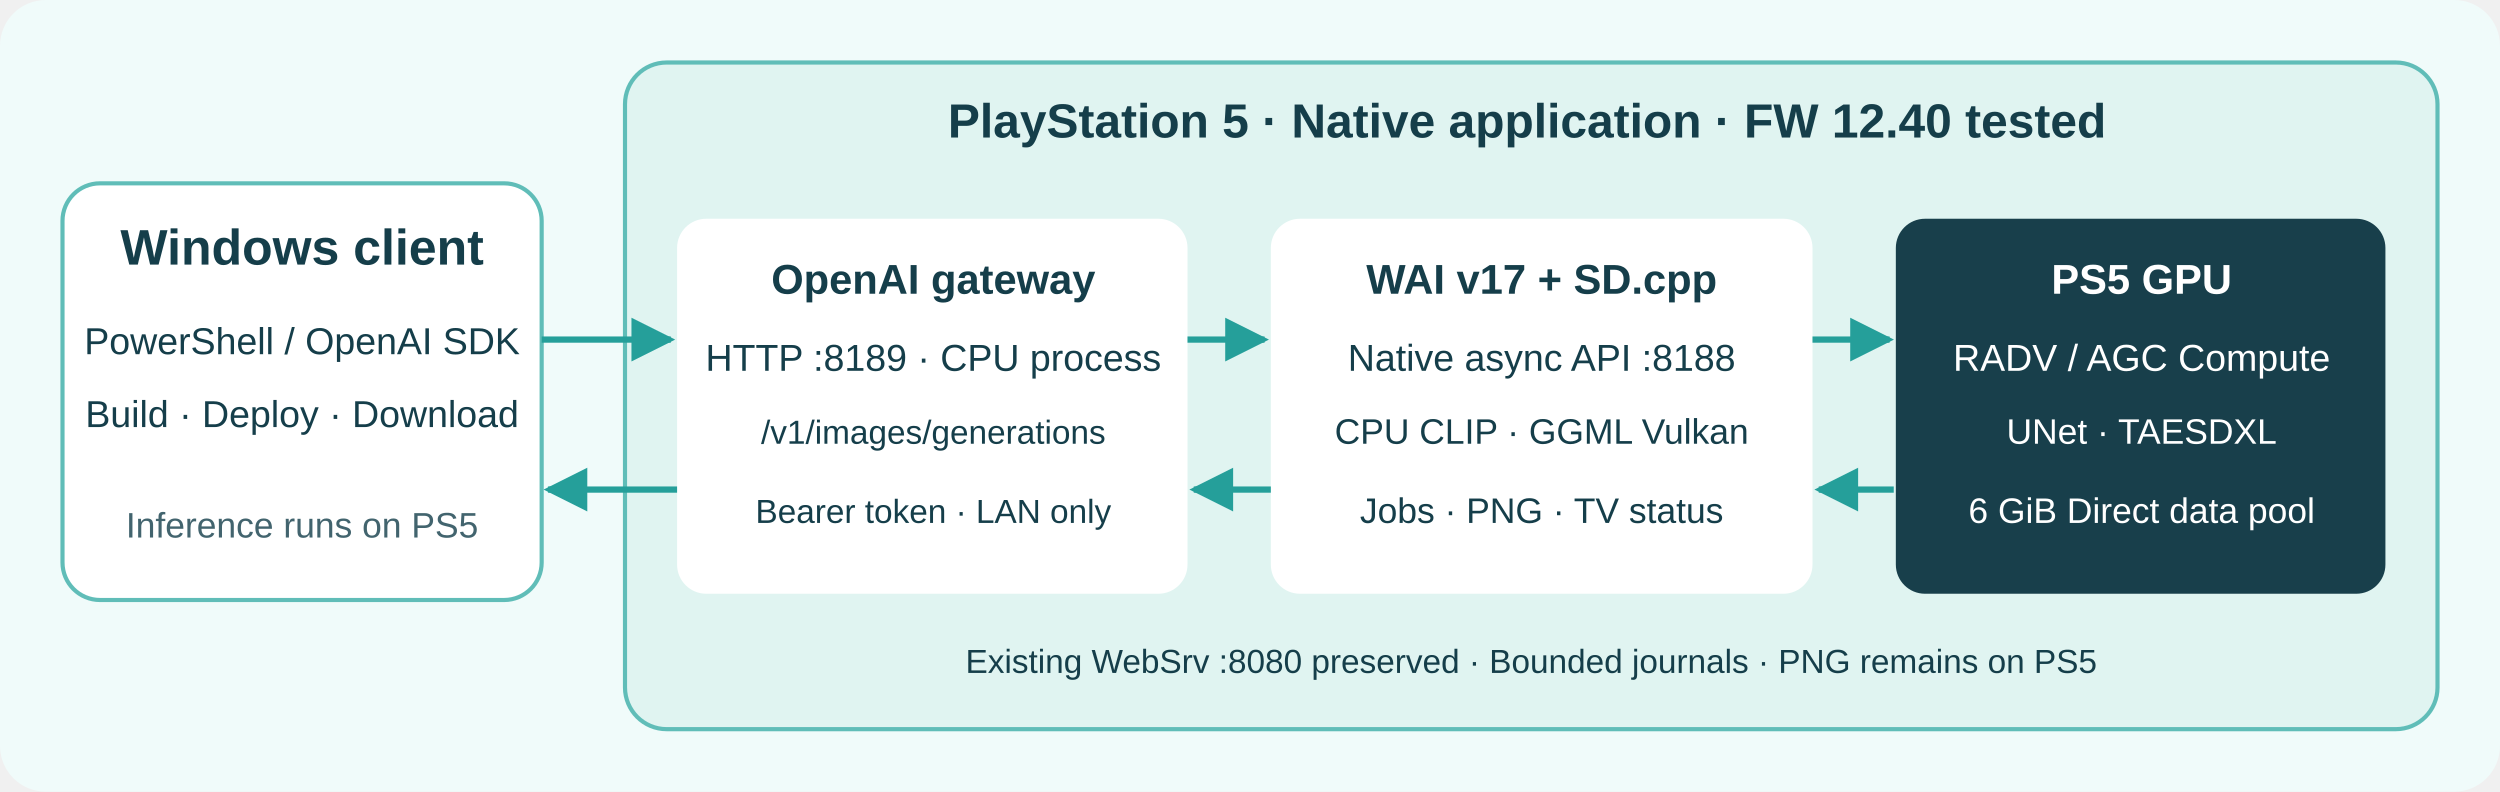
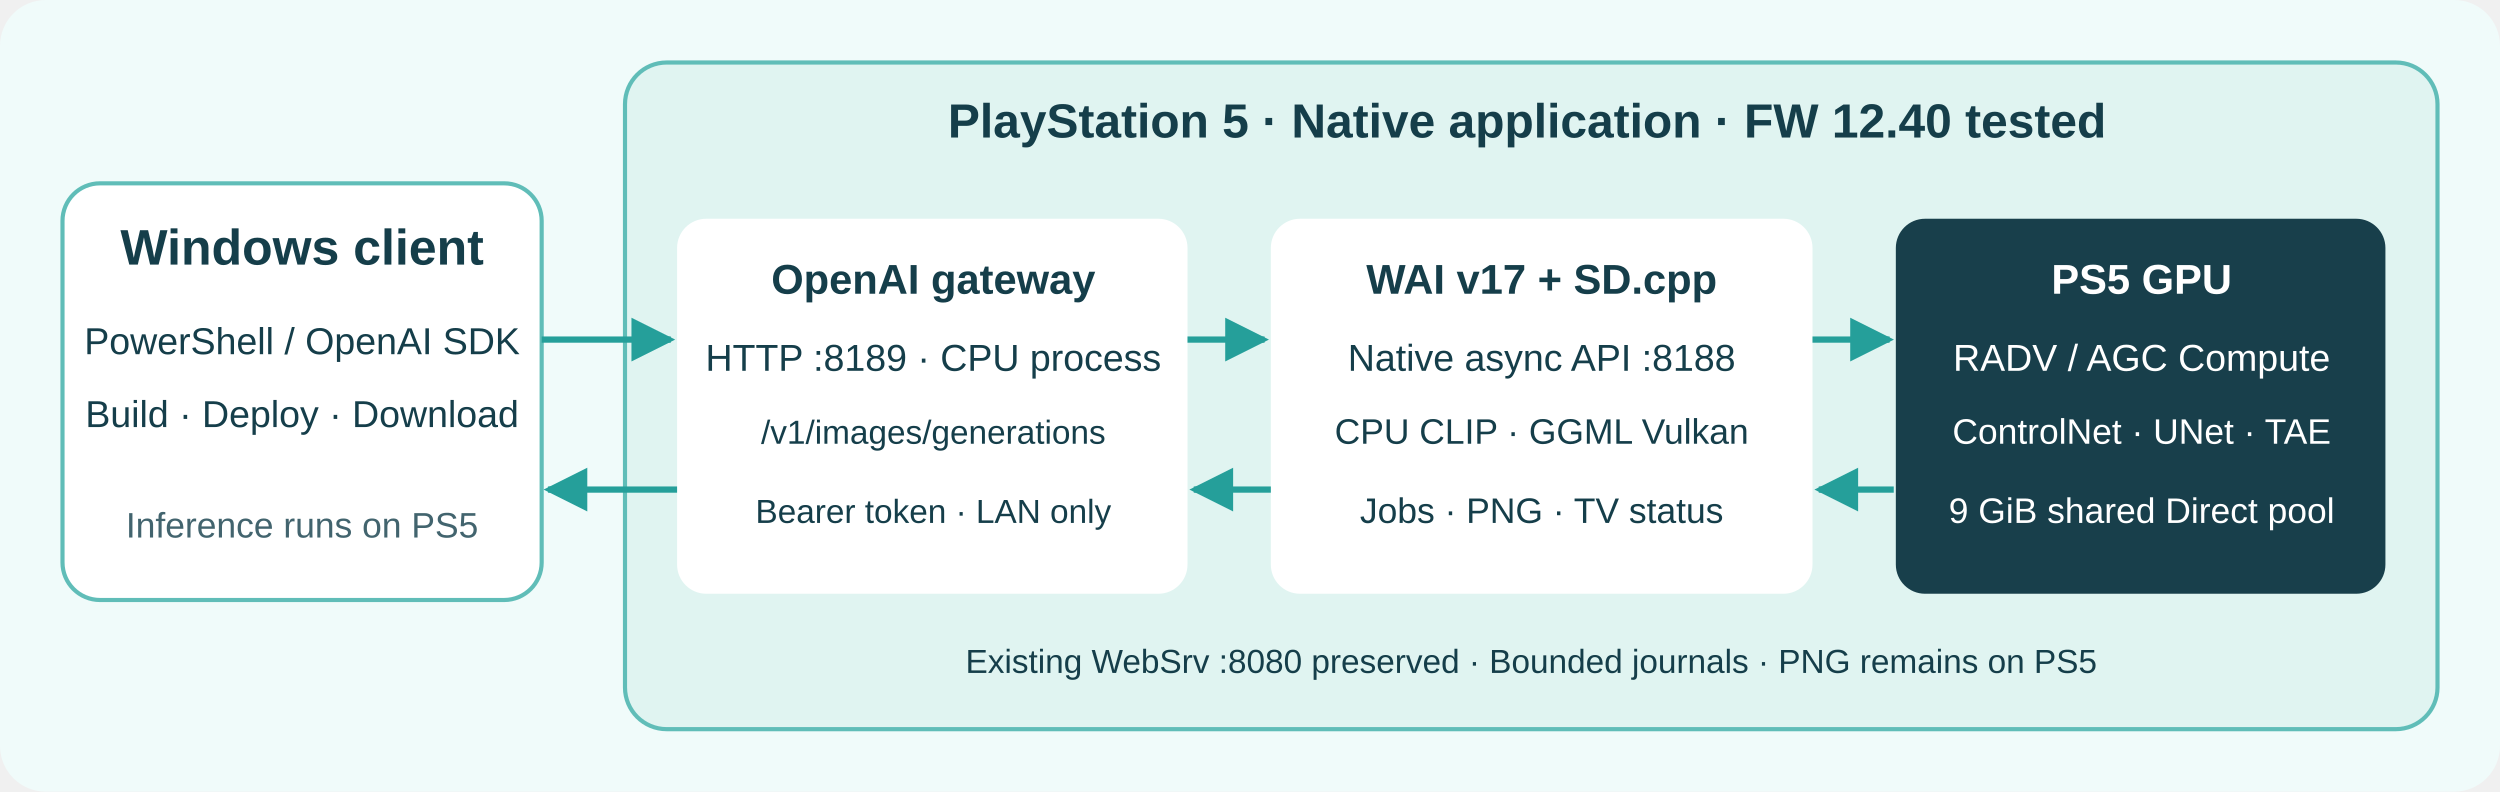
<svg xmlns="http://www.w3.org/2000/svg" width="1200" height="380" viewBox="0 0 1200 380" role="img" aria-labelledby="title desc">
  <defs>
    <marker id="arrow" viewBox="0 0 10 10" refX="9" refY="5" markerWidth="7" markerHeight="7" orient="auto-start-reverse">
      <path d="M0 0L10 5L0 10" fill="#259f9a" />
    </marker>
  </defs>
  <rect width="1200" height="380" rx="22" fill="#f0fbfa" />
  <rect x="30" y="88" width="230" height="200" rx="18" fill="white" stroke="#60bdb8" stroke-width="2" />
  <rect x="300" y="30" width="870" height="320" rx="20" fill="#e0f4f1" stroke="#60bdb8" stroke-width="2" />
  <g font-family="Segoe UI,Arial,sans-serif" text-anchor="middle" fill="#153e4a">
    <text x="145" y="127" font-size="24" font-weight="700">Windows client</text>
    <text x="145" y="170" font-size="18">PowerShell / OpenAI SDK</text>
    <text x="145" y="205" font-size="18">Build · Deploy · Download</text>
    <text x="145" y="258" font-size="17" fill="#42646e">Inference runs on PS5</text>
    <text x="733" y="66" font-size="23" font-weight="700">PlayStation 5 · Native application · FW 12.40 tested</text>
    <rect x="325" y="105" width="245" height="180" rx="14" fill="white" />
    <text x="448" y="141" font-size="20" font-weight="700">OpenAI gateway</text>
    <text x="448" y="178" font-size="18">HTTP :8189 · CPU process</text>
    <text x="448" y="213" font-size="16">/v1/images/generations</text>
    <text x="448" y="251" font-size="16">Bearer token · LAN only</text>
    <rect x="610" y="105" width="260" height="180" rx="14" fill="white" />
    <text x="740" y="141" font-size="20" font-weight="700">WAI v17 + SD.cpp</text>
    <text x="740" y="178" font-size="18">Native async API :8188</text>
    <text x="740" y="213" font-size="17">CPU CLIP · GGML Vulkan</text>
    <text x="740" y="251" font-size="17">Jobs · PNG · TV status</text>
    <rect x="910" y="105" width="235" height="180" rx="14" fill="#183f4b" />
    <g fill="white">
      <text x="1028" y="141" font-size="20" font-weight="700">PS5 GPU</text>
      <text x="1028" y="178" font-size="18">RADV / AGC Compute</text>
-       <text x="1028" y="213" font-size="17">UNet · TAESDXL</text>
-       <text x="1028" y="251" font-size="17">6 GiB Direct data pool</text>
+       <text x="1028" y="213" font-size="17">ControlNet · UNet · TAE</text>
+       <text x="1028" y="251" font-size="17">9 GiB shared Direct pool</text>
    </g>
    <text x="735" y="323" font-size="16">Existing WebSrv :8080 preserved · Bounded journals · PNG remains on PS5</text>
  </g>
  <g stroke="#259f9a" stroke-width="3" fill="none" marker-end="url(#arrow)">
    <path d="M260 163H322" />
    <path d="M570 163H607" />
    <path d="M870 163H907" />
    <path d="M909 235H873" />
    <path d="M610 235H573" />
    <path d="M325 235H263" />
  </g>
</svg>
